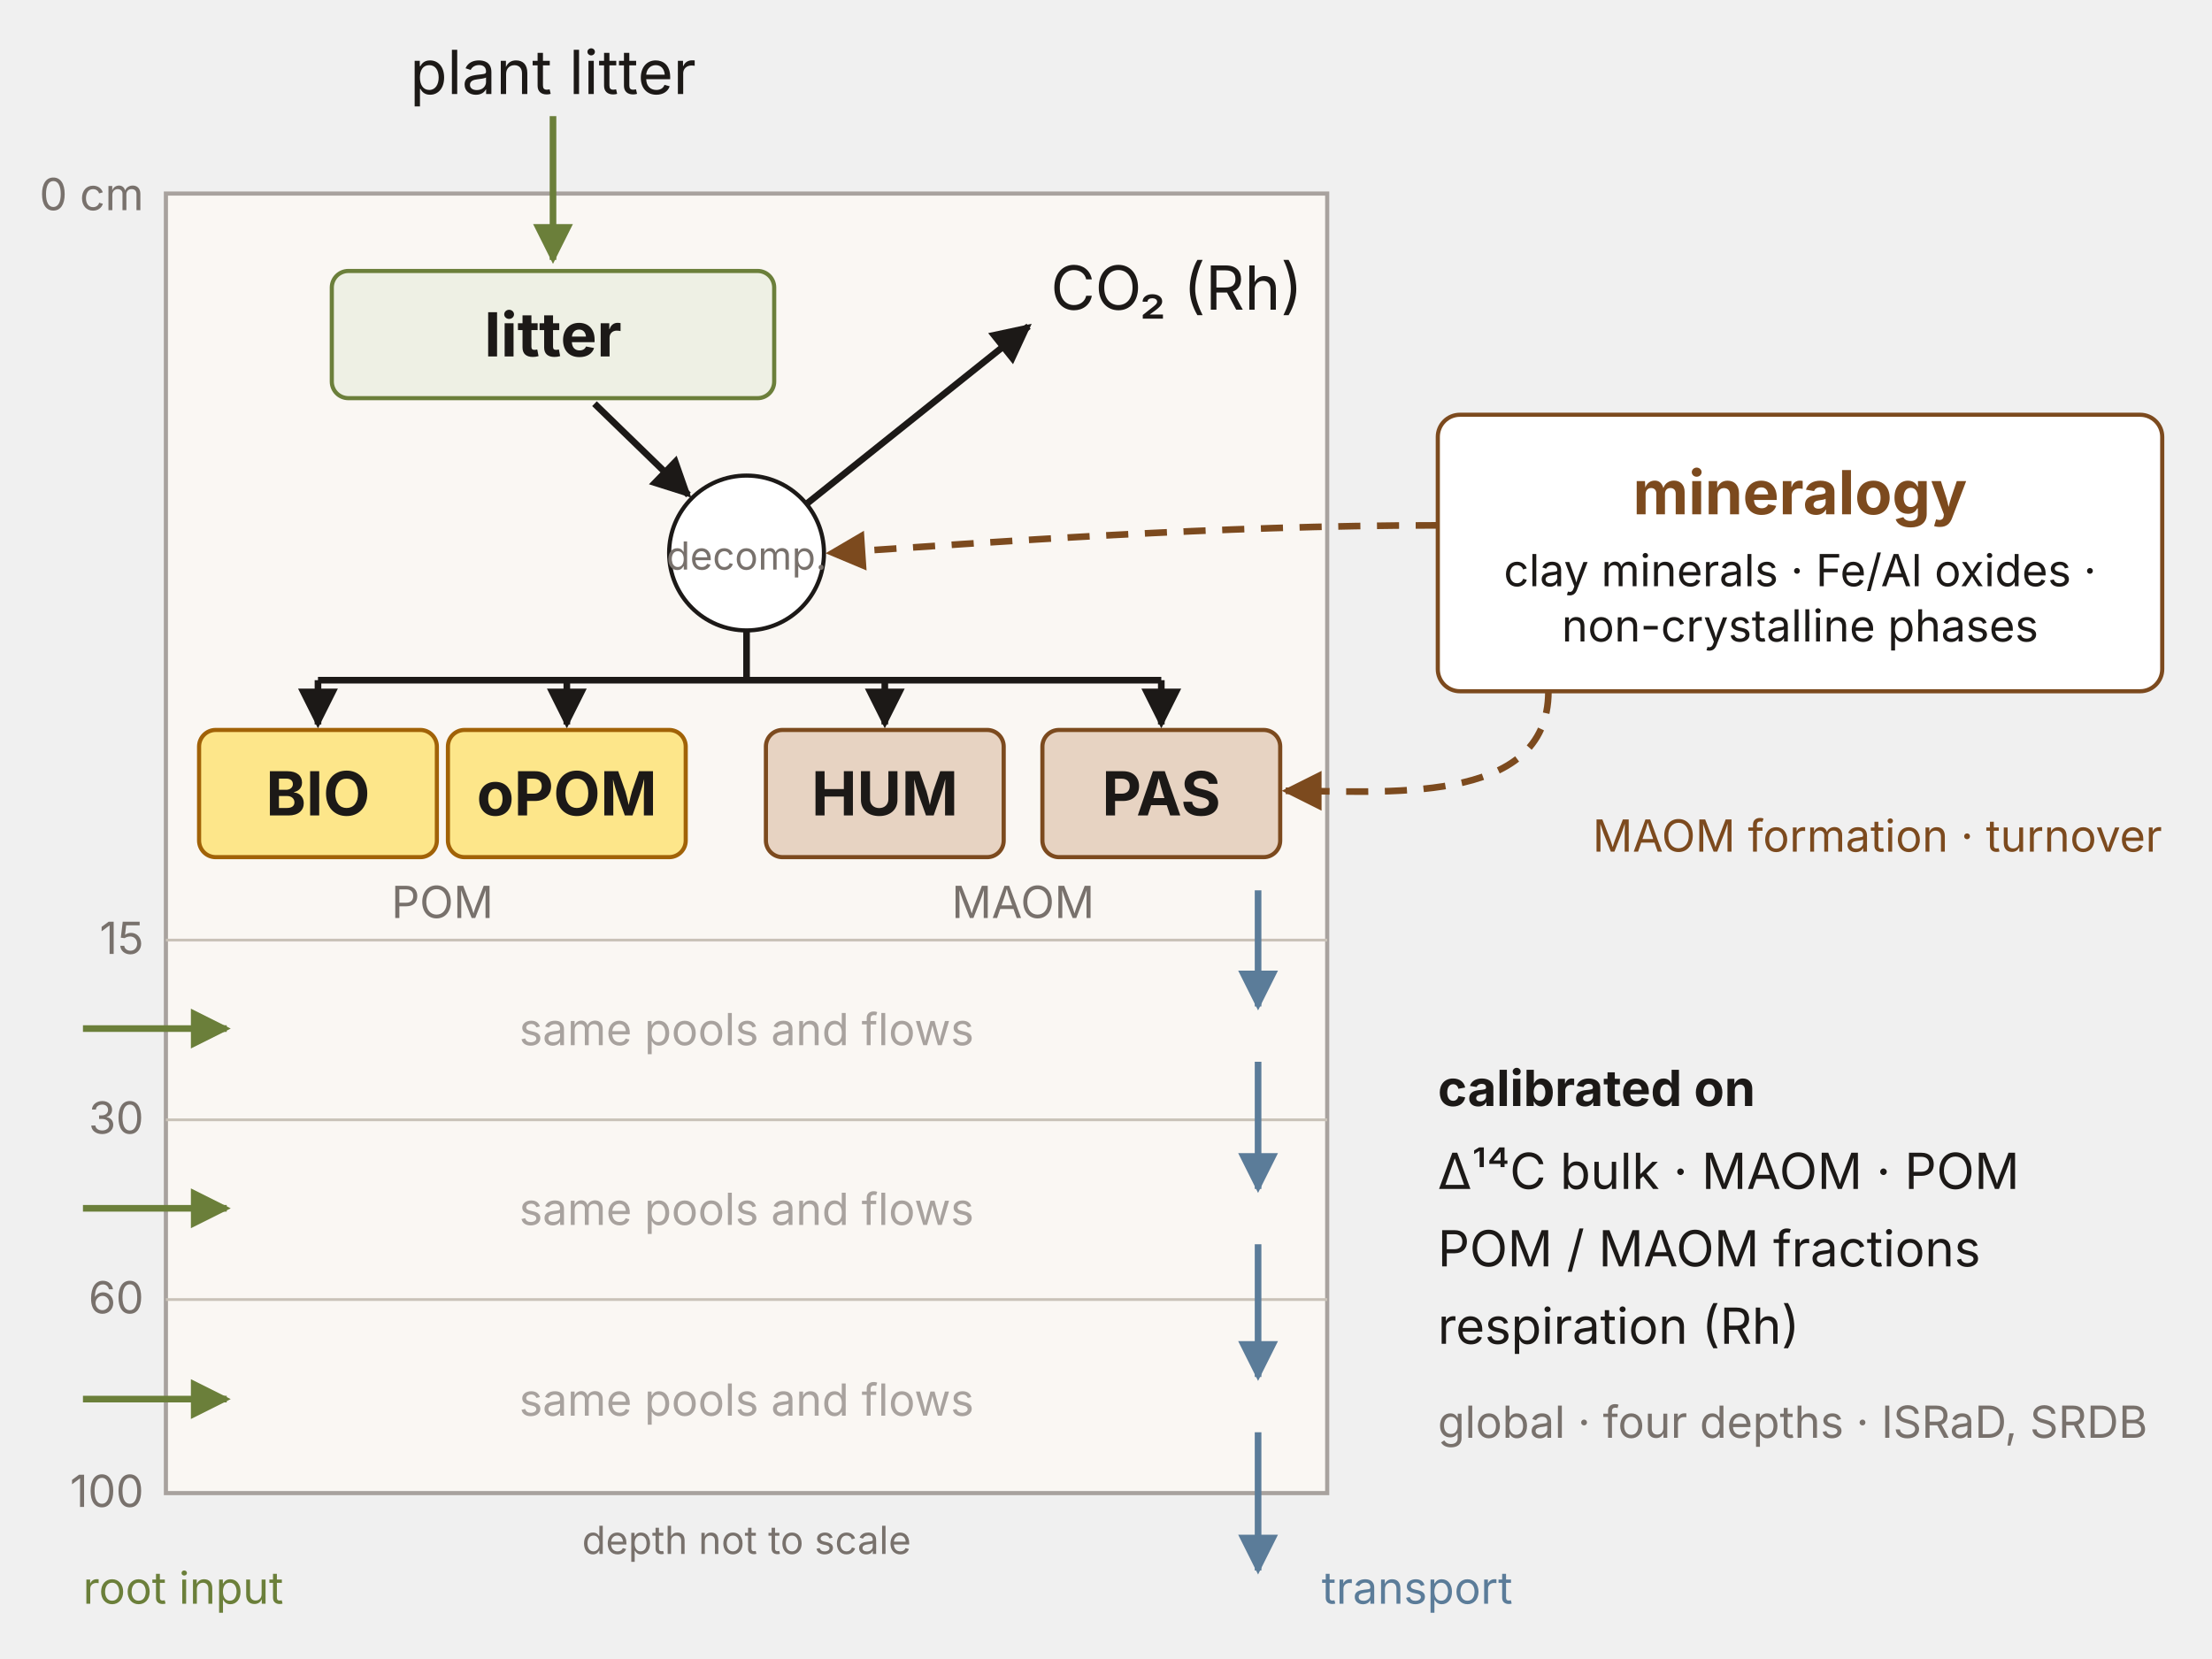
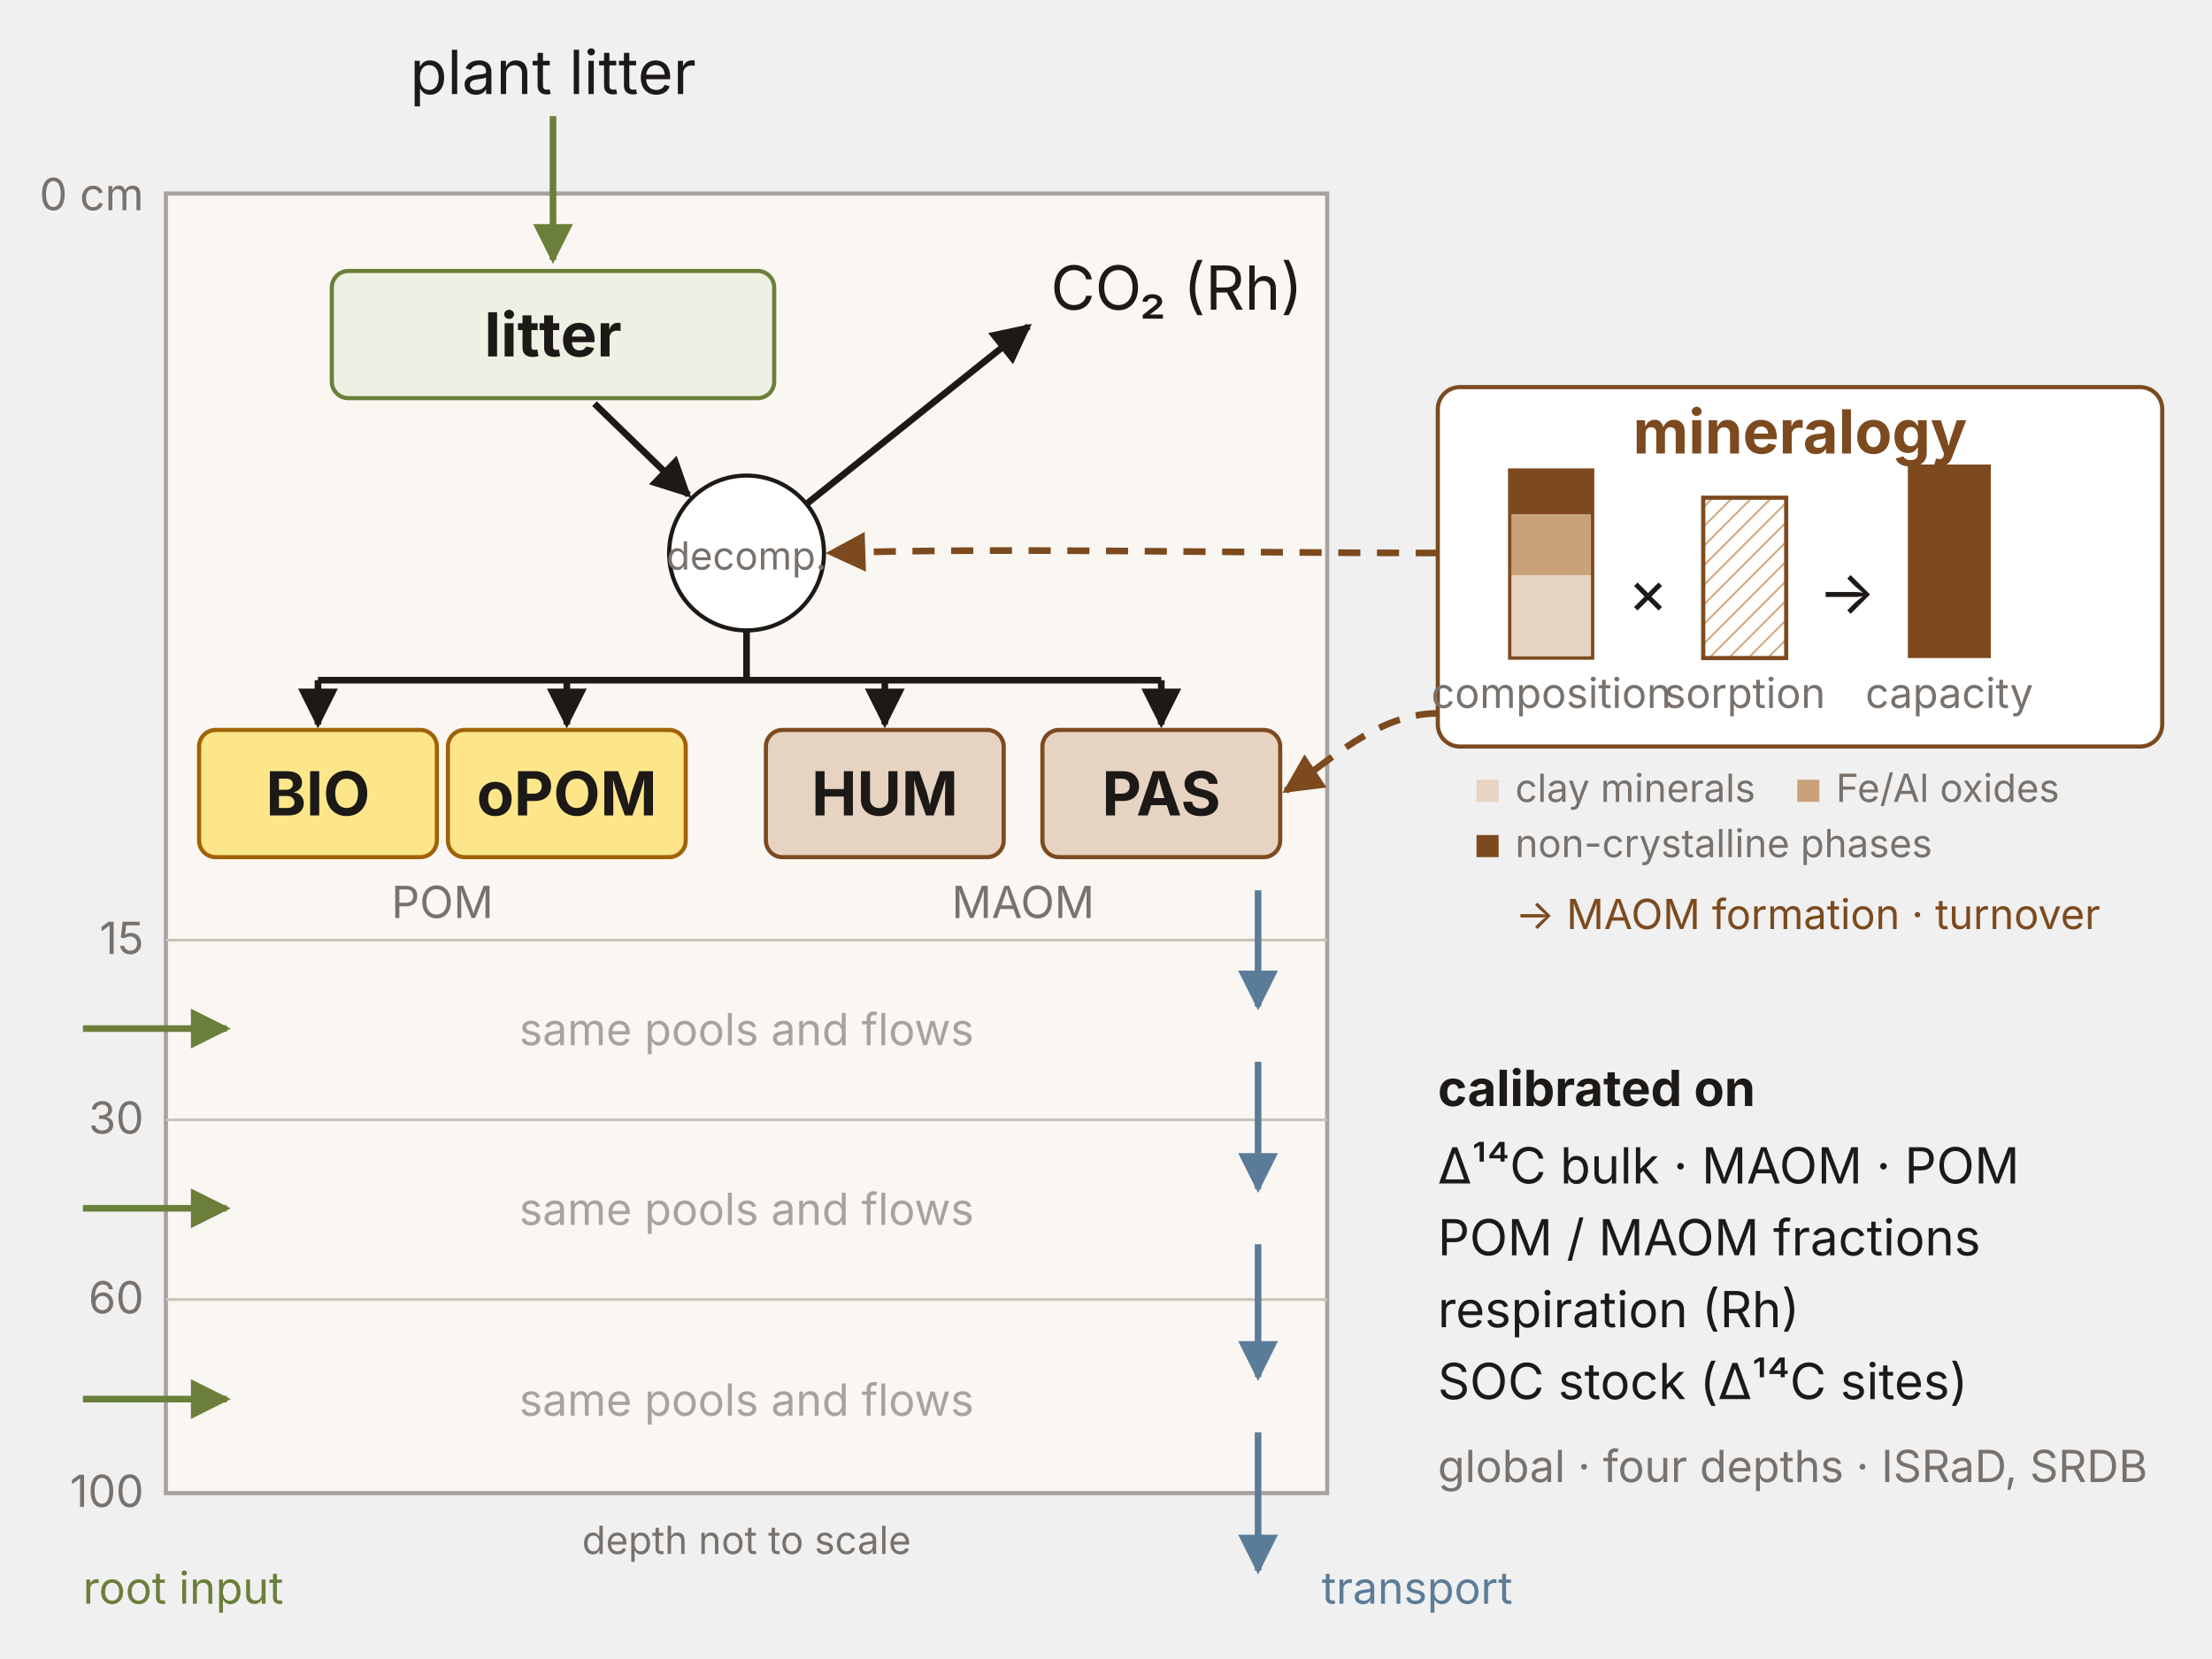
<svg xmlns="http://www.w3.org/2000/svg" viewBox="0 0 800 600" font-family="Inter, Helvetica, Arial, sans-serif" fill="#1c1917">
  <defs>
    <marker id="ah" viewBox="0 0 10 10" refX="9" refY="5" markerWidth="6" markerHeight="6" orient="auto-start-reverse">
      <path d="M0 0 L10 5 L0 10 z" fill="#1c1917" />
    </marker>
    <marker id="ahg" viewBox="0 0 10 10" refX="9" refY="5" markerWidth="6" markerHeight="6" orient="auto-start-reverse">
      <path d="M0 0 L10 5 L0 10 z" fill="#6b7f3a" />
    </marker>
    <marker id="ahb" viewBox="0 0 10 10" refX="9" refY="5" markerWidth="6" markerHeight="6" orient="auto-start-reverse">
      <path d="M0 0 L10 5 L0 10 z" fill="#5b7c99" />
    </marker>
    <marker id="aha" viewBox="0 0 10 10" refX="9" refY="5" markerWidth="6" markerHeight="6" orient="auto-start-reverse">
      <path d="M0 0 L10 5 L0 10 z" fill="#7c4a1e" />
    </marker>
    <pattern id="hatch" width="5" height="5" patternUnits="userSpaceOnUse" patternTransform="rotate(45)">
      <line x1="0" y1="0" x2="0" y2="5" stroke="#c9c2b8" stroke-width="1.2" />
+     </pattern>
+     <pattern id="hatch2" width="5" height="5" patternUnits="userSpaceOnUse" patternTransform="rotate(45)">
+       <line x1="0" y1="0" x2="0" y2="5" stroke="#c9a27a" stroke-width="1.4" />
    </pattern>
  </defs>
  <rect x="60" y="70" width="420" height="470" fill="#faf7f3" stroke="#a8a29e" stroke-width="1.5" />
  <line x1="60" y1="340" x2="480" y2="340" stroke="#c9c2b8" stroke-width="1" />
  <line x1="60" y1="405" x2="480" y2="405" stroke="#c9c2b8" stroke-width="1" />
  <line x1="60" y1="470" x2="480" y2="470" stroke="#c9c2b8" stroke-width="1" />
  <g font-size="16" fill="#78716c" text-anchor="end">
    <text x="52" y="76">0 cm</text>
    <text x="52" y="345">15</text>
    <text x="52" y="410">30</text>
    <text x="52" y="475">60</text>
    <text x="52" y="545">100</text>
  </g>
  <text x="200" y="34" font-size="22" font-weight="400" fill="#1c1917" text-anchor="middle">plant litter</text>
  <line x1="200" y1="42" x2="200" y2="94" stroke="#6b7f3a" stroke-width="2.4" marker-end="url(#ahg)" />
  <rect x="120" y="98" width="160" height="46" rx="6" fill="#eef0e4" stroke="#6b7f3a" stroke-width="1.5" />
  <text x="200.0" y="128.92" font-size="22" font-weight="700" fill="#1c1917" text-anchor="middle">litter</text>
  <circle cx="270" cy="200" r="28" fill="#fff" stroke="#1c1917" stroke-width="1.5" />
  <text x="270" y="206" font-size="14" font-weight="400" fill="#78716c" text-anchor="middle">decomp.</text>
  <line x1="215" y1="146" x2="249" y2="179" stroke="#1c1917" stroke-width="2.4" marker-end="url(#ah)" />
  <line x1="292" y1="182" x2="372" y2="118" stroke="#1c1917" stroke-width="2.4" marker-end="url(#ah)" />
  <text x="380" y="112" font-size="22" font-weight="400" fill="#1c1917" text-anchor="start">CO₂ (Rh)</text>
  <line x1="270" y1="228" x2="270" y2="246" stroke="#1c1917" stroke-width="2.4" />
  <line x1="115" y1="246" x2="420" y2="246" stroke="#1c1917" stroke-width="2.4" />
  <line x1="115" y1="246" x2="115" y2="262" stroke="#1c1917" stroke-width="2.4" marker-end="url(#ah)" />
  <line x1="205" y1="246" x2="205" y2="262" stroke="#1c1917" stroke-width="2.4" marker-end="url(#ah)" />
  <line x1="320" y1="246" x2="320" y2="262" stroke="#1c1917" stroke-width="2.4" marker-end="url(#ah)" />
  <line x1="420" y1="246" x2="420" y2="262" stroke="#1c1917" stroke-width="2.4" marker-end="url(#ah)" />
  <rect x="72" y="264" width="86" height="46" rx="6" fill="#fde68a" stroke="#a16207" stroke-width="1.5" />
  <text x="115.0" y="294.92" font-size="22" font-weight="700" fill="#1c1917" text-anchor="middle">BIO</text>
  <rect x="162" y="264" width="86" height="46" rx="6" fill="#fde68a" stroke="#a16207" stroke-width="1.5" />
  <text x="205.0" y="294.92" font-size="22" font-weight="700" fill="#1c1917" text-anchor="middle">oPOM</text>
  <rect x="277" y="264" width="86" height="46" rx="6" fill="#e7d3c2" stroke="#7c4a1e" stroke-width="1.5" />
  <text x="320.0" y="294.92" font-size="22" font-weight="700" fill="#1c1917" text-anchor="middle">HUM</text>
  <rect x="377" y="264" width="86" height="46" rx="6" fill="#e7d3c2" stroke="#7c4a1e" stroke-width="1.5" />
  <text x="420.0" y="294.92" font-size="22" font-weight="700" fill="#1c1917" text-anchor="middle">PAS</text>
  <text x="160" y="332" font-size="16" font-weight="400" fill="#78716c" text-anchor="middle">POM</text>
  <text x="370" y="332" font-size="16" font-weight="400" fill="#78716c" text-anchor="middle">MAOM</text>
  <text x="270" y="378" font-size="16" font-weight="400" fill="#a8a29e" text-anchor="middle">same pools and flows</text>
  <text x="270" y="443" font-size="16" font-weight="400" fill="#a8a29e" text-anchor="middle">same pools and flows</text>
  <text x="270" y="512" font-size="16" font-weight="400" fill="#a8a29e" text-anchor="middle">same pools and flows</text>
  <line x1="30" y1="372" x2="82" y2="372" stroke="#6b7f3a" stroke-width="2.4" marker-end="url(#ahg)" />
  <line x1="30" y1="437" x2="82" y2="437" stroke="#6b7f3a" stroke-width="2.4" marker-end="url(#ahg)" />
  <line x1="30" y1="506" x2="82" y2="506" stroke="#6b7f3a" stroke-width="2.4" marker-end="url(#ahg)" />
  <text x="30" y="580" font-size="16" font-weight="400" fill="#6b7f3a" text-anchor="start">root input</text>
  <line x1="455" y1="322" x2="455" y2="364" stroke="#5b7c99" stroke-width="2.4" marker-end="url(#ahb)" />
  <line x1="455" y1="384" x2="455" y2="430" stroke="#5b7c99" stroke-width="2.4" marker-end="url(#ahb)" />
  <line x1="455" y1="450" x2="455" y2="498" stroke="#5b7c99" stroke-width="2.4" marker-end="url(#ahb)" />
  <line x1="455" y1="518" x2="455" y2="568" stroke="#5b7c99" stroke-width="2.4" marker-end="url(#ahb)" />
  <text x="478" y="580" font-size="16" font-weight="400" fill="#5b7c99" text-anchor="start">transport</text>
-   <rect x="520" y="150" width="262" height="100" rx="8" fill="#fff" stroke="#7c4a1e" stroke-width="1.5" />
-   <text x="651" y="186" font-size="22" font-weight="700" fill="#7c4a1e" text-anchor="middle">mineralogy</text>
-   <text x="651" y="212" font-size="16" font-weight="400" fill="#1c1917" text-anchor="middle">clay minerals · Fe/Al oxides ·</text>
-   <text x="651" y="232" font-size="16" font-weight="400" fill="#1c1917" text-anchor="middle">non-crystalline phases</text>
+   <rect x="520" y="140" width="262" height="130" rx="8" fill="#fff" stroke="#7c4a1e" stroke-width="1.5" />
+   <text x="651" y="164" font-size="22" font-weight="700" fill="#7c4a1e" text-anchor="middle">mineralogy</text>
+   <rect x="546" y="208" width="30" height="30" fill="#e7d3c2" />
+   <rect x="546" y="186" width="30" height="22" fill="#c9a27a" />
+   <rect x="546" y="170" width="30" height="16" fill="#7c4a1e" />
+   <rect x="546" y="170" width="30" height="68" fill="none" stroke="#7c4a1e" stroke-width="1.2" />
+   <text x="561" y="256" font-size="15" font-weight="400" fill="#78716c" text-anchor="middle">composition</text>
+   <text x="596" y="222" font-size="22" font-weight="400" fill="#1c1917" text-anchor="middle">×</text>
+   <rect x="616" y="180" width="30" height="58" fill="url(#hatch2)" stroke="#7c4a1e" stroke-width="1.5" />
+   <text x="631" y="256" font-size="15" font-weight="400" fill="#78716c" text-anchor="middle">sorption</text>
+   <text x="668" y="222" font-size="22" font-weight="400" fill="#1c1917" text-anchor="middle">→</text>
+   <rect x="690" y="168" width="30" height="70" fill="#7c4a1e" />
+   <text x="705" y="256" font-size="15" font-weight="400" fill="#78716c" text-anchor="middle">capacity</text>
+   <rect x="534" y="282" width="8" height="8" fill="#e7d3c2" />
+   <rect x="650" y="282" width="8" height="8" fill="#c9a27a" />
+   <rect x="534" y="302" width="8" height="8" fill="#7c4a1e" />
+   <g font-size="14" fill="#78716c">
+     <text x="548" y="290">clay minerals</text>
+     <text x="664" y="290">Fe/Al oxides</text>
+     <text x="548" y="310">non-crystalline phases</text>
+   </g>
  <g stroke="#7c4a1e" stroke-width="2.4" stroke-dasharray="8 6" fill="none" marker-end="url(#aha)">
-     <path d="M520 190 C 440 190, 360 196, 300 200" />
-     <path d="M560 250 C 560 292, 500 286, 465 286" />
+     <path d="M520 200 C 440 200, 360 198, 300 200" />
+     <path d="M520 258 C 498 258, 480 276, 465 286" />
  </g>
-   <text x="576" y="308" font-size="16" font-weight="400" fill="#7c4a1e" text-anchor="start">MAOM formation · turnover</text>
+   <text x="548" y="336" font-size="15" font-weight="400" fill="#7c4a1e" text-anchor="start">→ MAOM formation · turnover</text>
  <g font-size="18">
    <text x="520" y="400" font-weight="700">calibrated on</text>
-     <text x="520" y="430">Δ¹⁴C bulk · MAOM · POM</text>
-     <text x="520" y="458">POM / MAOM fractions</text>
-     <text x="520" y="486">respiration (Rh)</text>
-     <text x="520" y="520" fill="#78716c" font-size="16">global · four depths · ISRaD, SRDB</text>
+     <text x="520" y="428">Δ¹⁴C bulk · MAOM · POM</text>
+     <text x="520" y="454">POM / MAOM fractions</text>
+     <text x="520" y="480">respiration (Rh)</text>
+     <text x="520" y="506">SOC stock (Δ¹⁴C sites)</text>
+     <text x="520" y="536" fill="#78716c" font-size="16">global · four depths · ISRaD, SRDB</text>
  </g>
  <text x="270" y="562" font-size="14" font-weight="400" fill="#78716c" text-anchor="middle">depth not to scale</text>
</svg>
